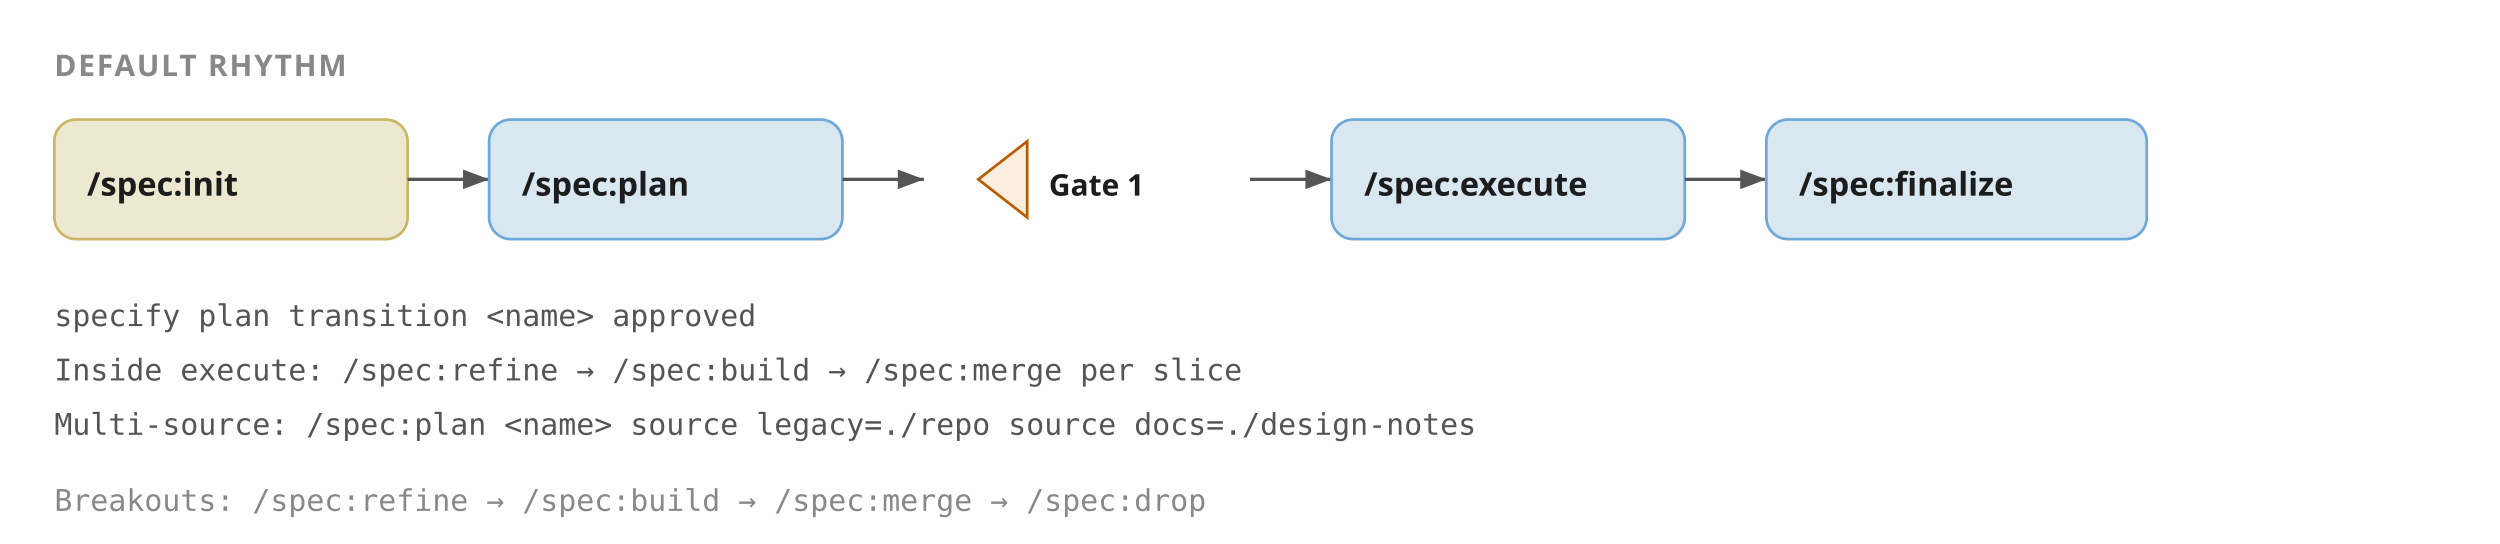
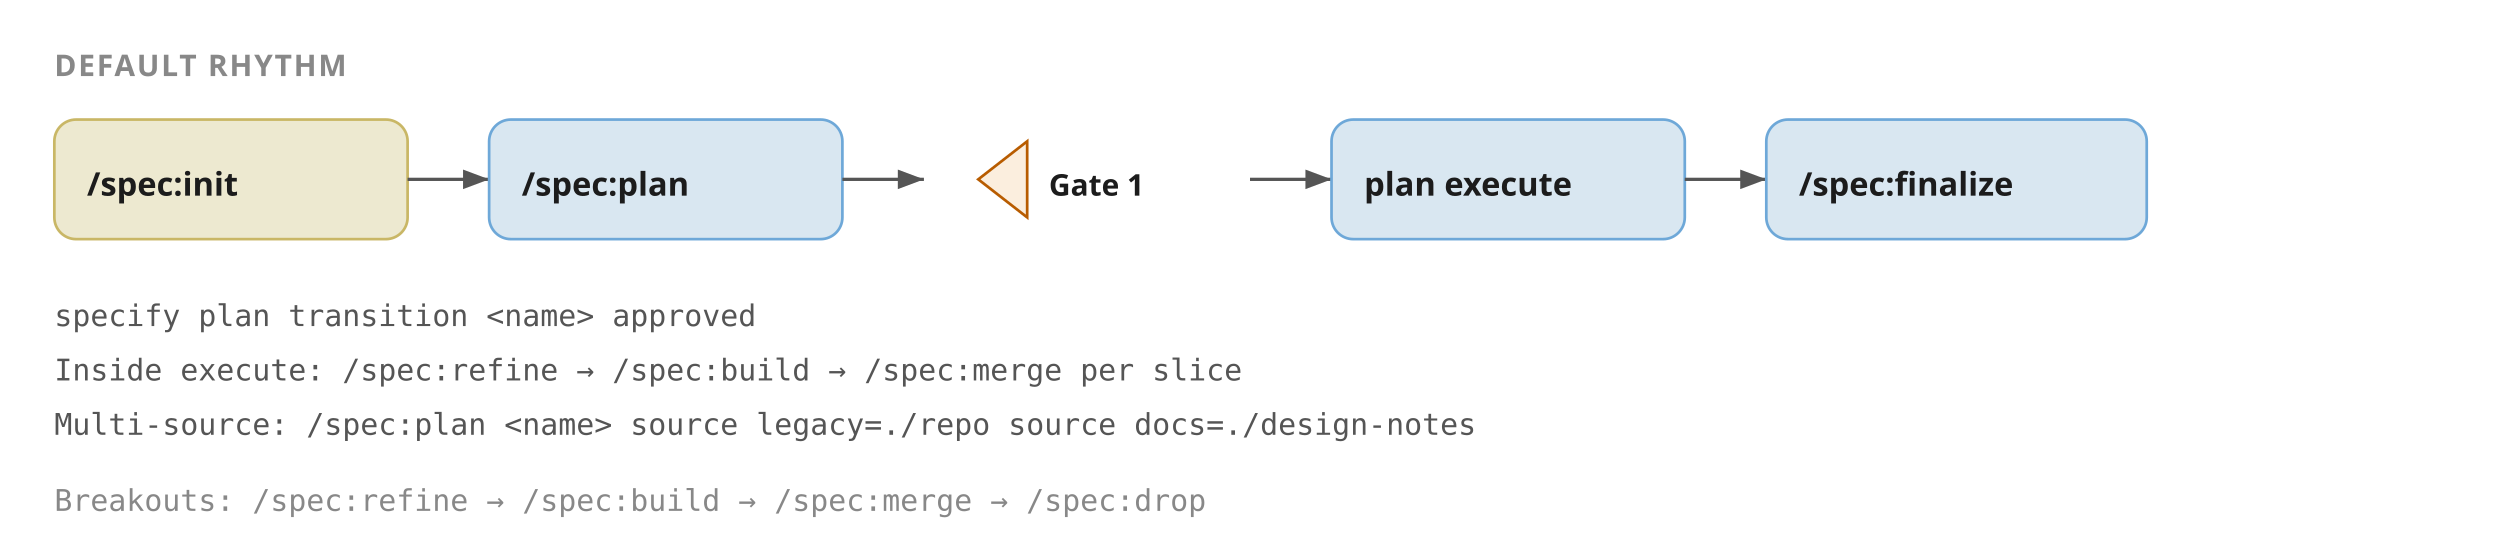
<svg xmlns="http://www.w3.org/2000/svg" viewBox="0 0 920 200" role="img" aria-label="Specify default workflow quick reference from init through finalize">
  <defs>
    <marker id="arr" markerWidth="10" markerHeight="10" refX="8" refY="3" orient="auto">
      <path d="M0,0 L0,6 L8,3 z" fill="#555" />
    </marker>
  </defs>
  <text x="20" y="28" font-family="ui-sans-serif, system-ui, sans-serif" font-size="11" font-weight="600" fill="#888" letter-spacing="0.06em">DEFAULT RHYTHM</text>
  <rect x="20" y="44" width="130" height="44" rx="8" fill="#ede9d0" stroke="#c9b766" />
  <text x="32" y="72" font-family="ui-sans-serif, system-ui, sans-serif" font-size="12" font-weight="600" fill="#1c1c1c">/spec:init</text>
  <path d="M150 66 L180 66" stroke="#555" stroke-width="1.2" fill="none" marker-end="url(#arr)" />
  <rect x="180" y="44" width="130" height="44" rx="8" fill="#d9e7f1" stroke="#6ea8d8" />
  <text x="192" y="72" font-family="ui-sans-serif, system-ui, sans-serif" font-size="12" font-weight="600" fill="#1c1c1c">/spec:plan</text>
  <path d="M310 66 L340 66" stroke="#555" stroke-width="1.2" fill="none" marker-end="url(#arr)" />
  <polygon points="360,66 378,52 378,80" fill="#fbeede" stroke="#b85c00" />
  <text x="386" y="72" font-family="ui-sans-serif, system-ui, sans-serif" font-size="11" font-weight="600" fill="#1c1c1c">Gate 1</text>
  <path d="M460 66 L490 66" stroke="#555" stroke-width="1.2" fill="none" marker-end="url(#arr)" />
  <rect x="490" y="44" width="130" height="44" rx="8" fill="#d9e7f1" stroke="#6ea8d8" />
-   <text x="502" y="72" font-family="ui-sans-serif, system-ui, sans-serif" font-size="12" font-weight="600" fill="#1c1c1c">/spec:execute</text>
+   <text x="502" y="72" font-family="ui-sans-serif, system-ui, sans-serif" font-size="12" font-weight="600" fill="#1c1c1c">plan execute</text>
  <path d="M620 66 L650 66" stroke="#555" stroke-width="1.2" fill="none" marker-end="url(#arr)" />
  <rect x="650" y="44" width="140" height="44" rx="8" fill="#d9e7f1" stroke="#6ea8d8" />
  <text x="662" y="72" font-family="ui-sans-serif, system-ui, sans-serif" font-size="12" font-weight="600" fill="#1c1c1c">/spec:finalize</text>
  <text x="20" y="120" font-family="ui-monospace, monospace" font-size="11" fill="#555">specify plan transition &lt;name&gt; approved</text>
  <text x="20" y="140" font-family="ui-monospace, monospace" font-size="11" fill="#555">Inside execute: /spec:refine → /spec:build → /spec:merge per slice</text>
  <text x="20" y="160" font-family="ui-monospace, monospace" font-size="11" fill="#555">Multi-source: /spec:plan &lt;name&gt; source legacy=./repo source docs=./design-notes</text>
  <text x="20" y="188" font-family="ui-monospace, monospace" font-size="11" fill="#888">Breakouts: /spec:refine → /spec:build → /spec:merge → /spec:drop</text>
</svg>
